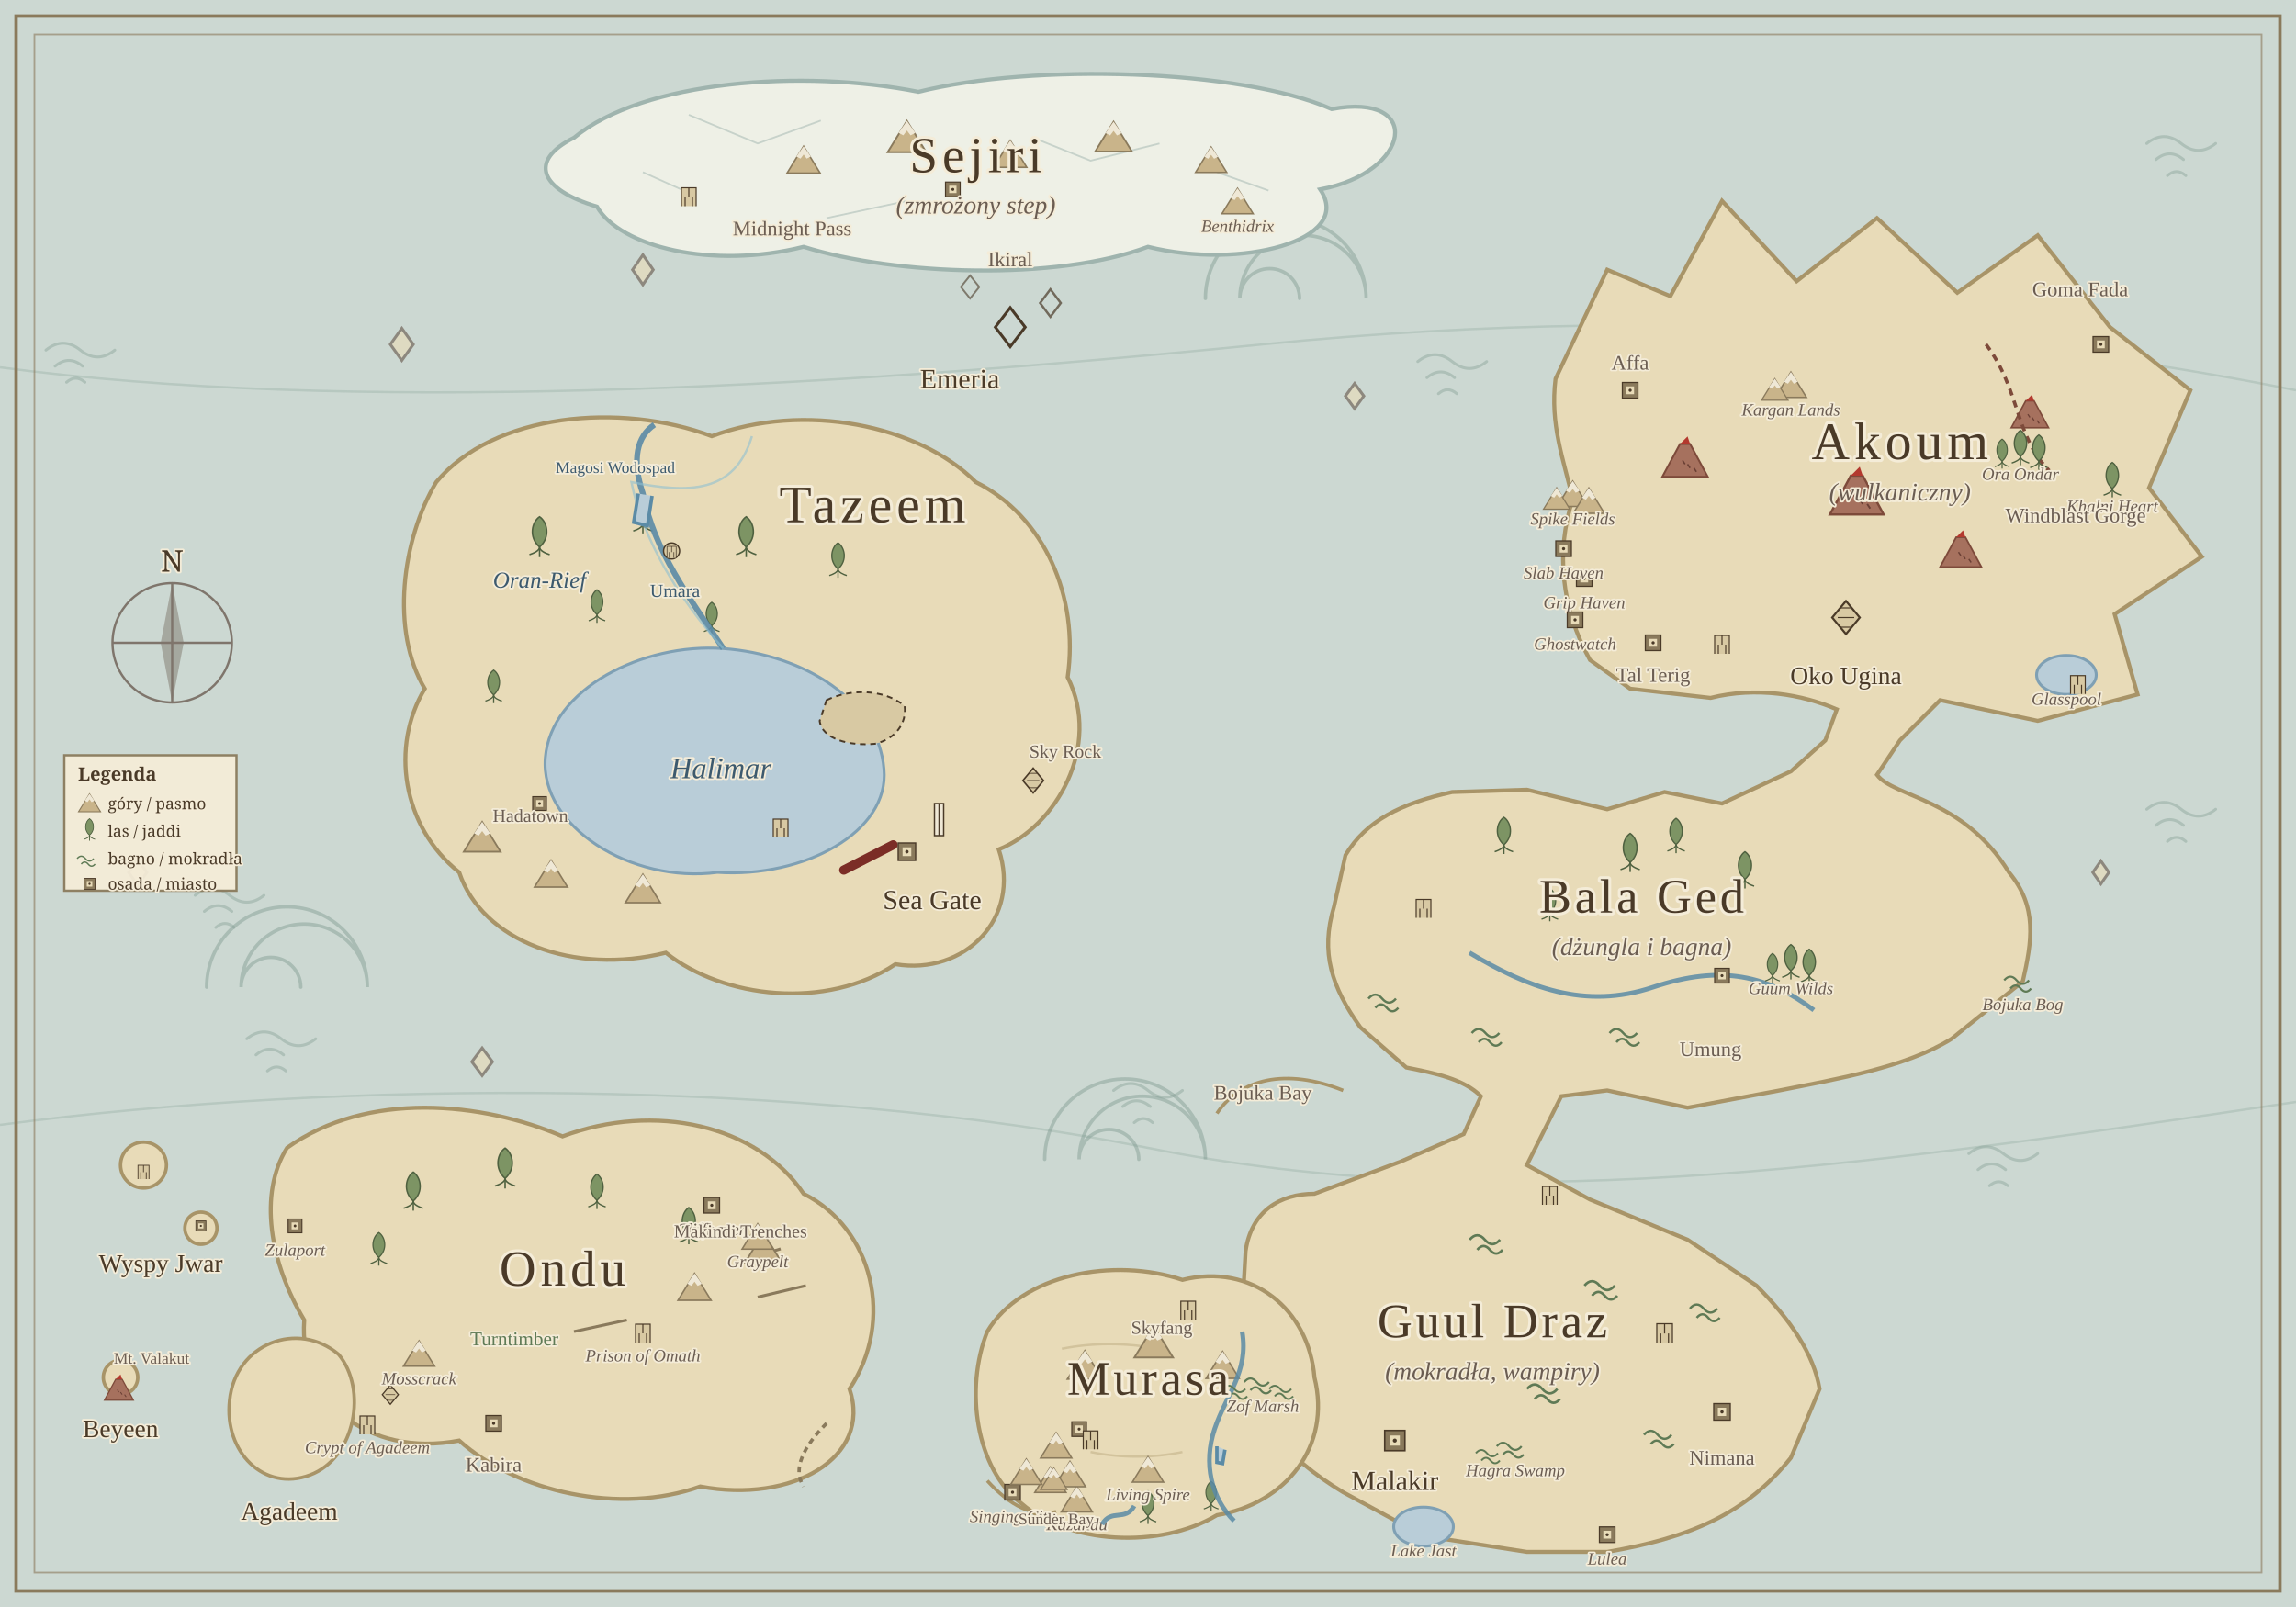
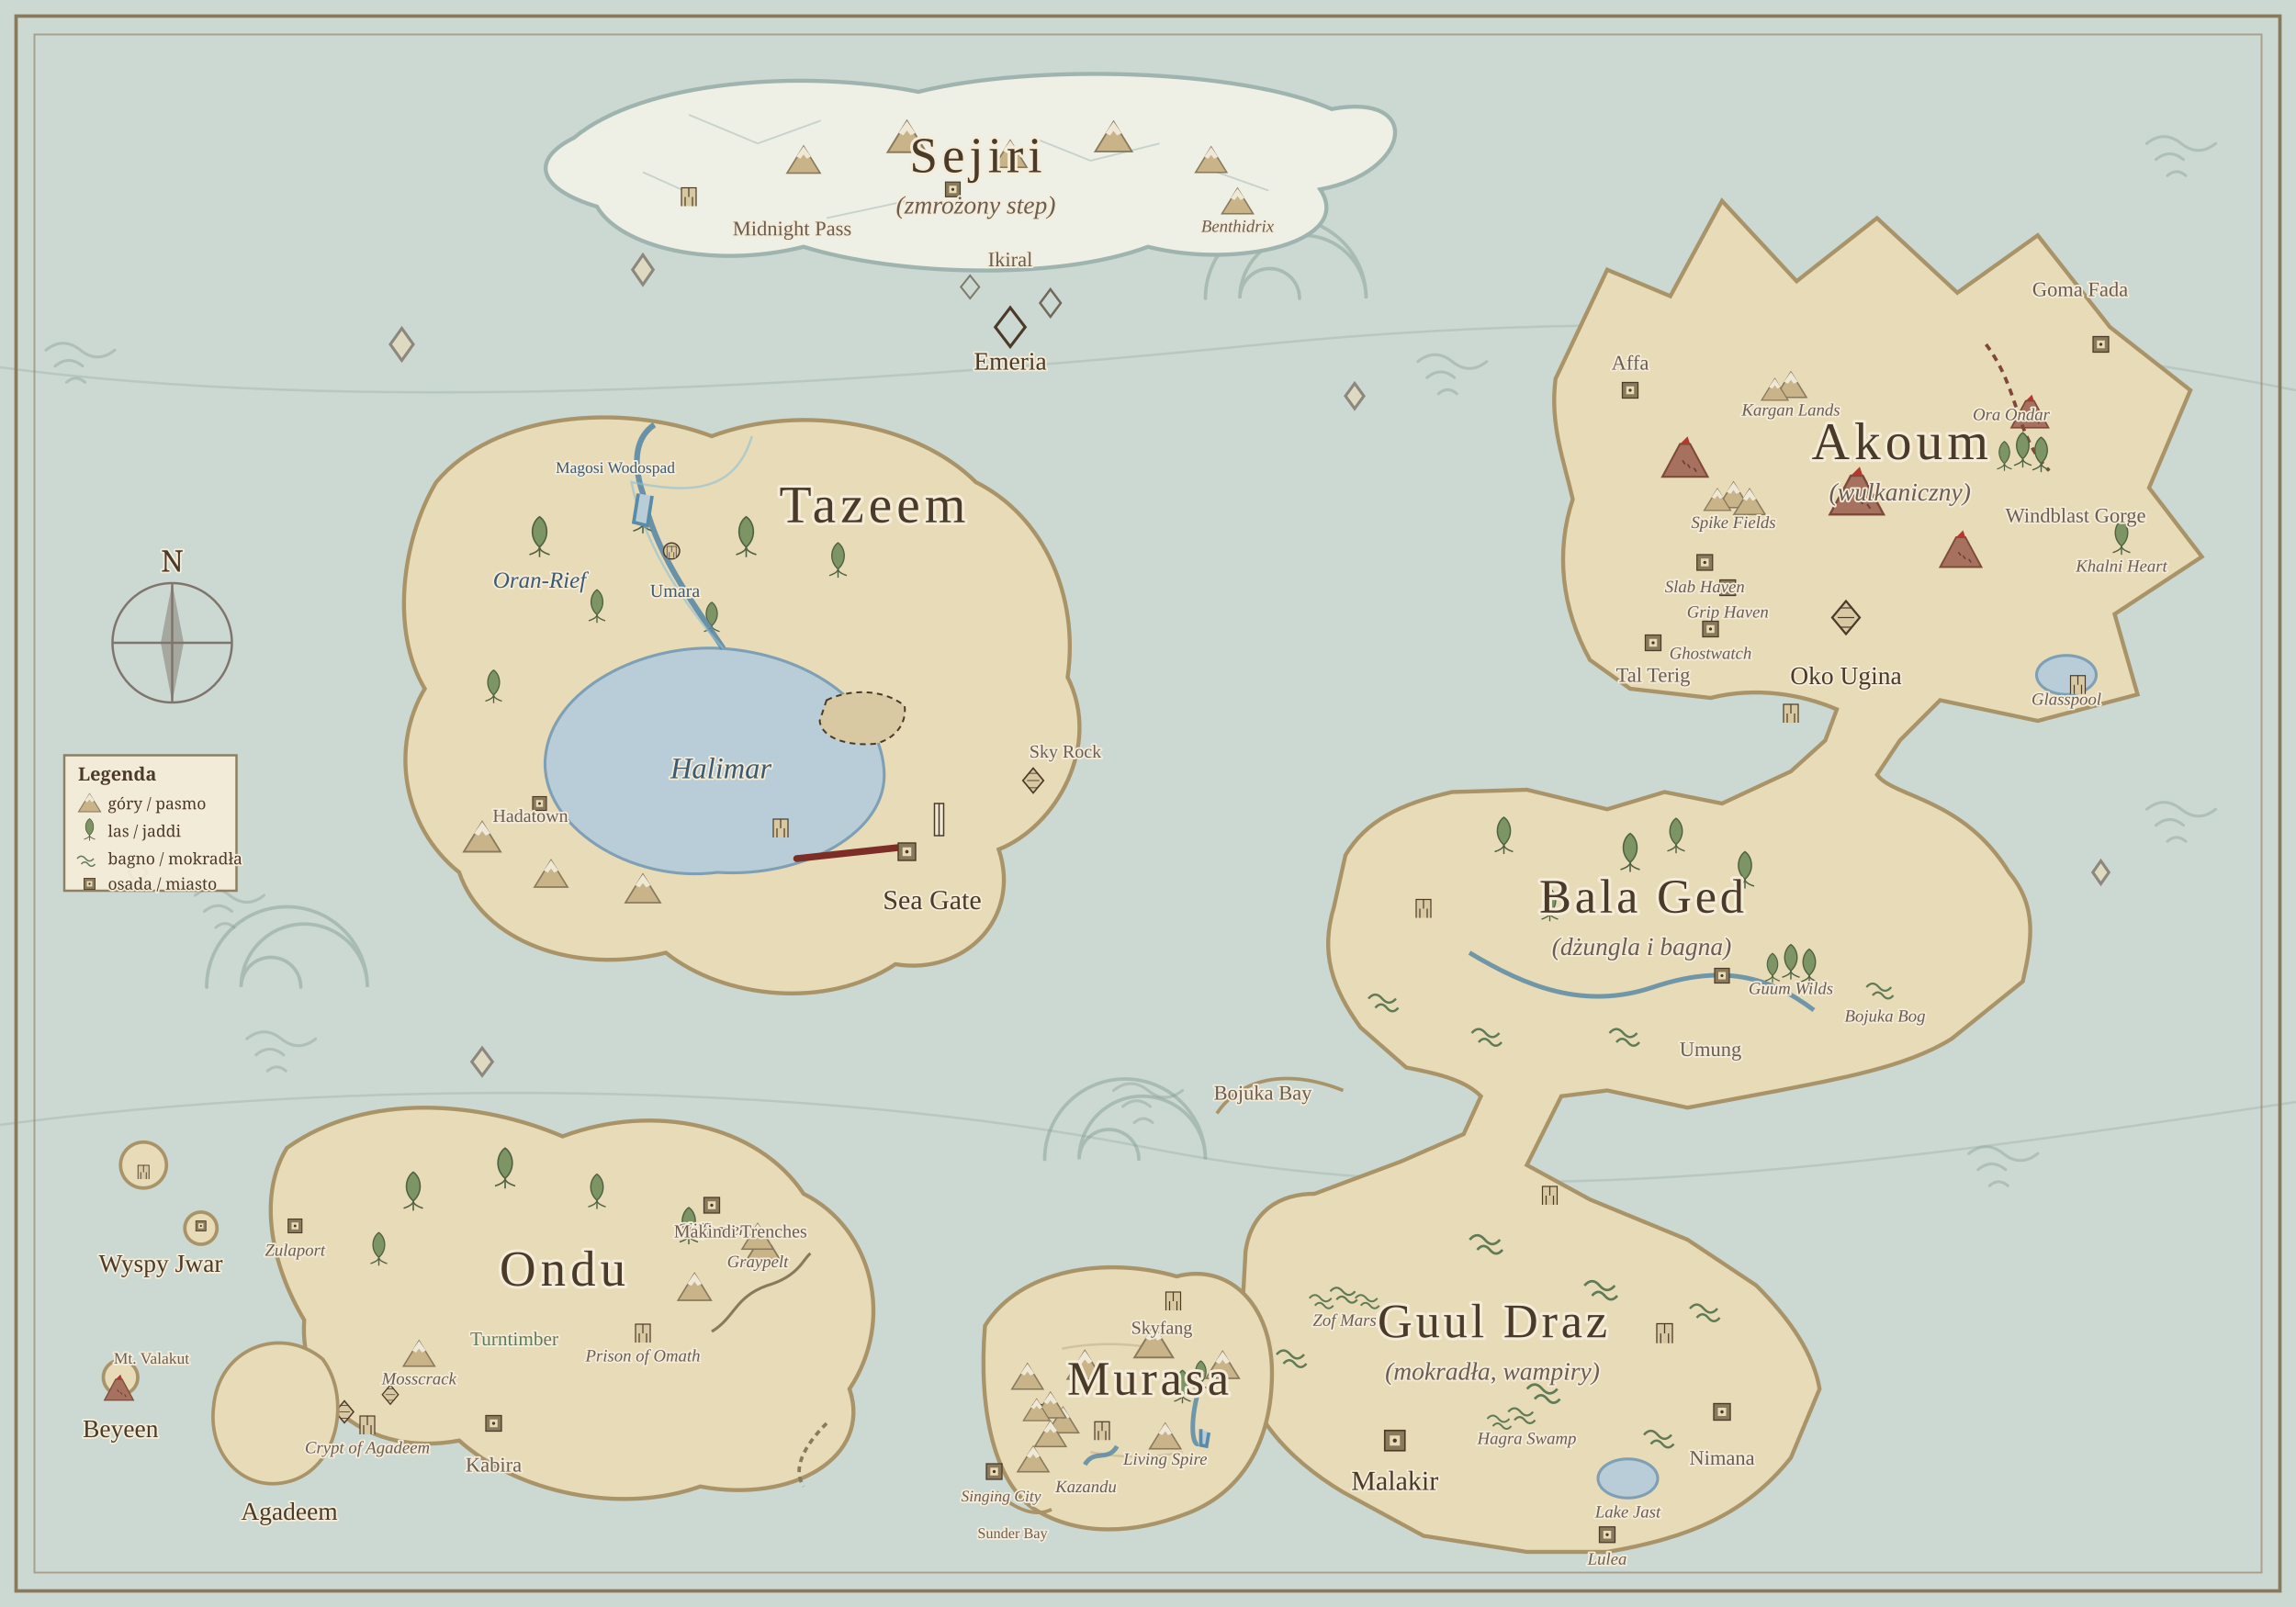
<svg xmlns="http://www.w3.org/2000/svg" viewBox="0 0 2000 1400" width="2000" height="1400">
  <defs>
    <style>
      /* Halo pod tekstem etykiet — napisy czytelne nad losowymi elementami
         przyrody (góry/lasy/rzeki). paint-order:stroke rysuje obrys pod
         wypełnieniem, więc etykieta „unosi się" nad mapą. */
      text { paint-order: stroke; stroke: #f4ecd8; stroke-width: 3px; stroke-linejoin: round; }
      text.tytul-kontynentu { stroke-width: 5px; }
    </style>
    <g id="gora">
      <path d="M -16,12 L 0,-14 L 16,12 Z" fill="#c9b48a" stroke="#8a7a5c" stroke-width="1.5" />
      <path d="M -7,-4 L 0,-14 L 7,-4 L 3,-2 L 0,-6 L -3,-2 Z" fill="#efe8d6" />
    </g>
    <g id="wulkan">
      <path d="M -20,14 L -6,-12 L 2,-12 L 16,14 Z" fill="#a6715e" stroke="#7d4a3a" stroke-width="1.5" />
      <path d="M -6,-12 L 2,-12 L 0,-18 Z" fill="#b3392e" />
      <path d="M -2,4 l -2,-3 M 2,7 l -2,-3 M 7,10 l -2,-3" stroke="#5c332a" stroke-width="1.2" opacity="0.8" />
    </g>
    <g id="drzewo">
      <path d="M 0,14 L 0,6 M 0,6 C -9,-2 -6,-14 0,-18 C 6,-14 9,-2 0,6 Z" fill="#7d9464" stroke="#4f6140" stroke-width="1.2" />
      <path d="M 0,6 C 0,9 -5,11 -8,12 M 0,6 C 0,9 5,11 8,12" stroke="#4f6140" stroke-width="1.2" fill="none" />
    </g>
    <g id="bagno">
      <path d="M -18,0 q 6,-7 12,0 q 6,7 12,0" stroke="#5f7a55" stroke-width="2" fill="none" />
      <path d="M -12,8 q 5,-6 10,0 q 5,6 10,0" stroke="#5f7a55" stroke-width="2" fill="none" />
    </g>
    <g id="miasto">
      <rect x="-8" y="-8" width="16" height="16" fill="#8a7a5c" stroke="#4a3a28" stroke-width="1.2" />
      <rect x="-4" y="-4" width="8" height="8" fill="#e8dbb8" />
      <circle cx="0" cy="0" r="1.6" fill="#4a3a28" />
    </g>
    <g id="ruina">
      <path d="M -8,12 L -8,-8 L 8,-8 L 8,12" fill="#d8c9a3" stroke="#4a3a28" stroke-width="1.2" />
      <path d="M -4,12 L -4,2 M 0,-8 L 0,2 M 4,12 L 4,2" stroke="#4a3a28" stroke-width="1.2" />
    </g>
    <g id="hedron">
      <path d="M 0,-12 L 10,0 L 0,12 L -10,0 Z" fill="#d8c9a3" stroke="#4a3a28" stroke-width="1.5" />
      <path d="M -4,-7 L 4,-7 M -6,0 L 6,0 M -4,7 L 4,7" stroke="#4a3a28" stroke-width="0.8" />
    </g>
  </defs>
  <rect x="0" y="0" width="2000" height="1400" fill="#ccd8d2" />
  <g stroke="#8fa89e" stroke-width="2" fill="none" opacity="0.35">
    <path d="M 0,980 C 300,940 700,940 1000,1000 C 1300,1060 1600,1020 2000,960" />
    <path d="M 0,320 C 300,360 700,340 1100,300 C 1500,260 1800,300 2000,340" />
  </g>
  <g stroke="#8fa89e" stroke-width="2.5" fill="none" opacity="0.5" stroke-linecap="round">
    <path transform="translate(200,780)" d="M -30,0 q 15,-12 30,0 q 15,12 30,0 M -22,14 q 12,-10 24,0 M -12,28 q 8,-7 16,0" />
    <path transform="translate(245,905)" d="M -30,0 q 15,-12 30,0 q 15,12 30,0 M -22,14 q 12,-10 24,0 M -12,28 q 8,-7 16,0" />
    <path transform="translate(1050,185)" d="M -30,0 q 15,-12 30,0 q 15,12 30,0 M -22,14 q 12,-10 24,0 M -12,28 q 8,-7 16,0" />
    <path transform="translate(1265,315)" d="M -30,0 q 15,-12 30,0 q 15,12 30,0 M -22,14 q 12,-10 24,0 M -12,28 q 8,-7 16,0" />
    <path transform="translate(1000,950)" d="M -30,0 q 15,-12 30,0 q 15,12 30,0 M -22,14 q 12,-10 24,0 M -12,28 q 8,-7 16,0" />
    <path transform="translate(1745,1005)" d="M -30,0 q 15,-12 30,0 q 15,12 30,0 M -22,14 q 12,-10 24,0 M -12,28 q 8,-7 16,0" />
    <path transform="translate(1900,705)" d="M -30,0 q 15,-12 30,0 q 15,12 30,0 M -22,14 q 12,-10 24,0 M -12,28 q 8,-7 16,0" />
    <path transform="translate(70,305)" d="M -30,0 q 15,-12 30,0 q 15,12 30,0 M -22,14 q 12,-10 24,0 M -12,28 q 8,-7 16,0" />
    <path transform="translate(1900,125)" d="M -30,0 q 15,-12 30,0 q 15,12 30,0 M -22,14 q 12,-10 24,0 M -12,28 q 8,-7 16,0" />
  </g>
  <g stroke="#7f9a90" stroke-width="3" fill="none" opacity="0.45" stroke-linecap="round">
    <path transform="translate(250,860)" d="M -70,0 A 70 70 0 1 1 70,0 A 55 55 0 1 0 -40,0 A 26 26 0 1 1 12,0" />
    <path transform="translate(1120,260)" d="M -70,0 A 70 70 0 1 1 70,0 A 55 55 0 1 0 -40,0 A 26 26 0 1 1 12,0" />
    <path transform="translate(980,1010)" d="M -70,0 A 70 70 0 1 1 70,0 A 55 55 0 1 0 -40,0 A 26 26 0 1 1 12,0" />
    <path transform="translate(430,1050)" d="M -60,0 A 60 60 0 1 1 60,0 A 46 46 0 1 0 -34,0 A 22 22 0 1 1 10,0" />
  </g>
  <g stroke="#6b5d52" stroke-width="2.5" fill="#e8dbb8" opacity="0.65">
    <path transform="translate(350,300)" d="M 0,-14 L 10,0 L 0,14 L -10,0 Z" />
    <path transform="translate(1180,345)" d="M 0,-11 L 8,0 L 0,11 L -8,0 Z" />
    <path transform="translate(420,925)" d="M 0,-12 L 9,0 L 0,12 L -9,0 Z" />
    <path transform="translate(560,235)" d="M 0,-13 L 9,0 L 0,13 L -9,0 Z" />
    <path transform="translate(1830,760)" d="M 0,-10 L 7,0 L 0,10 L -7,0 Z" />
    <path transform="translate(120,760)" d="M 0,-11 L 8,0 L 0,11 L -8,0 Z" />
  </g>
  <path d="M 500,120 C 560,70 700,60 800,80 C 900,55 1080,60 1160,95 C 1240,80 1230,150 1150,165 C 1180,210 1080,235 1000,215 C 920,245 780,240 700,215 C 620,235 540,215 520,180 C 470,165 460,140 500,120 Z" fill="#eef0e6" stroke="#9fb4ae" stroke-width="3.5" />
  <g stroke="#9fb4ae" stroke-width="1.5" opacity="0.5" fill="none">
    <path d="M 600,100 l 60 25 l 55 -20" />
    <path d="M 900,120 l 50 20 l 60 -15" />
    <path d="M 720,190 l 70 -15" />
    <path d="M 560,150 l 40 18" />
    <path d="M 1060,150 l 45 16" />
  </g>
  <use href="#gora" transform="translate(700,140) scale(0.9)" />
  <use href="#gora" transform="translate(790,120) scale(1.05)" />
  <use href="#gora" transform="translate(880,135) scale(0.9)" />
  <use href="#gora" transform="translate(970,120) scale(1.0)" />
  <use href="#gora" transform="translate(1055,140) scale(0.85)" />
  <use href="#ruina" transform="translate(600,170) scale(0.8)" />
  <use href="#miasto" transform="translate(830,165) scale(0.8)" />
  <path d="M 1355,330     L 1400,235 L 1455,258 L 1500,175 L 1565,245 L 1635,190 L 1705,255 L 1775,205 L 1838,285 L 1908,340     L 1872,425 L 1918,485 L 1842,535 L 1862,605 L 1775,628     L 1690,610 L 1655,645 L 1635,675     C 1650,695 1710,695 1750,760     C 1775,790 1770,820 1762,855     L 1700,905     C 1660,930 1600,940 1550,950     L 1470,965 L 1400,950 L 1360,955     L 1345,985 L 1330,1015     L 1385,1045 L 1470,1080 L 1530,1120     C 1560,1150 1580,1180 1585,1210     L 1560,1270     C 1520,1320 1470,1340 1400,1352     L 1330,1352 L 1240,1338 L 1170,1300     C 1120,1270 1085,1230 1080,1180     L 1085,1090     C 1090,1055 1115,1040 1145,1040     L 1220,1012 L 1275,988 L 1290,955     C 1275,940 1250,935 1225,930     L 1185,895     C 1160,860 1150,830 1162,790     L 1172,745     C 1190,715 1220,700 1265,690     L 1330,688 L 1400,705 L 1450,690 L 1500,700 L 1560,672     L 1590,645 L 1600,618     C 1570,605 1530,598 1490,608     L 1420,600 L 1385,575     C 1360,530 1355,480 1370,435     C 1362,400 1350,370 1355,330 Z" fill="#e8dbb8" stroke="#a89468" stroke-width="3.5" />
  <use href="#wulkan" transform="translate(1470,400) scale(1.1)" />
  <use href="#wulkan" transform="translate(1620,430) scale(1.3)" />
  <use href="#wulkan" transform="translate(1710,480) scale(1.0)" />
  <use href="#wulkan" transform="translate(1770,360) scale(0.9)" />
  <use href="#hedron" transform="translate(1608,538) scale(1.2)" />
  <path d="M 1730,300 C 1760,340 1755,380 1785,410" stroke="#7d4a3a" stroke-width="3" fill="none" stroke-dasharray="6 5" />
  <use href="#miasto" transform="translate(1420,340) scale(0.85)" />
  <use href="#miasto" transform="translate(1830,300) scale(0.85)" />
  <use href="#miasto" transform="translate(1440,560) scale(0.85)" />
-   <use href="#ruina" transform="translate(1500,560) scale(0.8)" />
+   <use href="#ruina" transform="translate(1560,620) scale(0.8)" />
  <path d="M 1280,830 C 1330,860 1380,880 1440,860 C 1500,840 1540,850 1580,880" stroke="#5b8ba6" stroke-width="4" fill="none" opacity="0.85" />
  <path d="M 1170,950 C 1120,930 1080,940 1060,970" stroke="#a89468" stroke-width="3" fill="none" />
  <use href="#drzewo" transform="translate(1310,730) scale(1.0)" />
  <use href="#drzewo" transform="translate(1420,745) scale(1.05)" />
  <use href="#drzewo" transform="translate(1460,730) scale(0.95)" />
  <use href="#drzewo" transform="translate(1520,760) scale(1.0)" />
  <use href="#drzewo" transform="translate(1350,790) scale(0.9)" />
  <use href="#bagno" transform="translate(1210,870) scale(1.0)" />
  <use href="#bagno" transform="translate(1300,900) scale(1.0)" />
  <use href="#bagno" transform="translate(1420,900) scale(1.0)" />
  <use href="#ruina" transform="translate(1240,790) scale(0.8)" />
  <use href="#miasto" transform="translate(1500,850) scale(0.8)" />
  <use href="#bagno" transform="translate(1300,1080) scale(1.1)" />
  <use href="#bagno" transform="translate(1400,1120) scale(1.1)" />
  <use href="#bagno" transform="translate(1490,1140) scale(1.0)" />
  <use href="#bagno" transform="translate(1350,1210) scale(1.1)" />
  <use href="#bagno" transform="translate(1450,1250) scale(1.0)" />
  <use href="#bagno" transform="translate(1130,1180) scale(1.0)" />
  <use href="#miasto" transform="translate(1215,1255) scale(1.1)" />
  <use href="#miasto" transform="translate(1500,1230) scale(0.9)" />
  <use href="#ruina" transform="translate(1450,1160) scale(0.85)" />
  <use href="#ruina" transform="translate(1350,1040) scale(0.8)" />
  <path d="M 380,420 C 430,360 540,350 620,380 C 700,350 800,370 850,420 C 910,450 940,520 930,590 C 960,650 920,720 870,740 C 890,800 840,850 780,840 C 720,880 630,870 580,830 C 500,850 420,820 400,760 C 350,720 340,650 370,600 C 340,550 350,470 380,420 Z" fill="#e8dbb8" stroke="#a89468" stroke-width="3.5" />
  <path d="M 475,660 C 480,600 560,560 630,565 C 700,570 765,610 770,670 C 775,725 700,765 625,760 C 550,770 470,720 475,660 Z" fill="#b9cdd8" stroke="#7fa0b4" stroke-width="2.5" />
  <use href="#drzewo" transform="translate(470,470) scale(1.1)" />
  <use href="#drzewo" transform="translate(560,450) scale(1.05)" />
  <use href="#drzewo" transform="translate(650,470) scale(1.1)" />
  <use href="#drzewo" transform="translate(730,490) scale(0.95)" />
  <use href="#drzewo" transform="translate(520,530) scale(0.9)" />
  <use href="#drzewo" transform="translate(620,540) scale(0.85)" />
  <use href="#drzewo" transform="translate(430,600) scale(0.9)" />
  <path d="M 630,565 C 600,520 570,480 560,430 C 550,400 555,380 570,370" stroke="#5b8ba6" stroke-width="5" fill="none" opacity="0.9" />
  <path d="M 630,565 C 590,520 560,470 550,420 C 600,430 640,430 655,380" stroke="#8fbfd0" stroke-width="2" fill="none" opacity="0.6" />
  <path d="M 556,430 L 552,455 l 12,3 l 4,-26" stroke="#5b8ba6" stroke-width="3" fill="#b9cdd8" />
  <circle cx="585" cy="480" r="7" fill="#d8c9a3" stroke="#4a3a28" stroke-width="1.2" />
  <use href="#ruina" transform="translate(585,480) scale(0.5)" />
-   <path d="M 735,758 L 778,736" stroke="#7b2d26" stroke-width="8" stroke-linecap="round" />
+   <path d="M 694,748 L 786,738" stroke="#7b2d26" stroke-width="6" stroke-linecap="round" />
  <use href="#miasto" transform="translate(790,742) scale(0.95)" />
  <path d="M 818,700 L 818,728 L 814,728 L 814,700 L 822,700 L 822,728 L 818,728 Z" fill="#efe8d6" stroke="#4a3a28" stroke-width="1.2" />
  <use href="#hedron" transform="translate(900,680) scale(0.9)" />
  <path d="M 720,610 C 740,600 770,600 788,615 C 790,630 780,644 762,648 C 740,650 716,644 714,628 Z" fill="#d8c9a3" stroke="#4a3a28" stroke-width="1.6" stroke-dasharray="5 4" />
  <use href="#gora" transform="translate(420,730) scale(1.0)" />
  <use href="#gora" transform="translate(480,762) scale(0.9)" />
  <use href="#gora" transform="translate(560,775) scale(0.95)" />
  <use href="#miasto" transform="translate(470,700) scale(0.75)" />
  <use href="#ruina" transform="translate(680,720) scale(0.8)" />
  <path d="M 880,268 L 893,285 L 880,302 L 867,285 Z" fill="none" stroke="#4a3a28" stroke-width="2.5" />
  <path d="M 915,252 L 924,264 L 915,276 L 906,264 Z" fill="none" stroke="#4a3a28" stroke-width="2" opacity="0.7" />
  <path d="M 845,240 L 853,250 L 845,260 L 837,250 Z" fill="none" stroke="#4a3a28" stroke-width="1.6" opacity="0.6" />
  <path d="M 250,1000 C 320,950 420,960 490,990 C 570,960 660,980 700,1040 C 760,1070 780,1150 740,1210 C 760,1270 690,1310 610,1295 C 540,1320 450,1300 400,1255 C 320,1270 260,1220 265,1150 C 235,1100 225,1040 250,1000 Z" fill="#e8dbb8" stroke="#a89468" stroke-width="3.5" />
  <use href="#drzewo" transform="translate(360,1040) scale(1.05)" />
  <use href="#drzewo" transform="translate(440,1020) scale(1.1)" />
  <use href="#drzewo" transform="translate(520,1040) scale(0.95)" />
  <use href="#drzewo" transform="translate(600,1070) scale(1.0)" />
  <use href="#drzewo" transform="translate(330,1090) scale(0.9)" />
-   <path d="M 640,1100 l 40 -12 M 660,1130 l 42 -10 M 500,1160 l 46 -10" stroke="#8a7a5c" stroke-width="2.5" fill="none" />
+   <path d="M 620,1160 C 640,1148 640,1130 668,1120 C 696,1112 700,1096 706,1092" stroke="#8a7a5c" stroke-width="2.5" fill="none" />
  <use href="#gora" transform="translate(665,1088) scale(1.0)" />
  <use href="#gora" transform="translate(605,1122) scale(0.9)" />
  <use href="#hedron" transform="translate(300,1230) scale(0.8)" />
  <use href="#hedron" transform="translate(340,1215) scale(0.7)" />
  <use href="#miasto" transform="translate(430,1240) scale(0.85)" />
  <g fill="#e8dbb8" stroke="#a89468" stroke-width="3">
    <circle cx="125" cy="1015" r="20" />
    <circle cx="175" cy="1070" r="14" />
-     <path d="M 200,1220 C 205,1170 260,1150 295,1180 C 320,1210 310,1270 270,1285 C 230,1300 195,1265 200,1220 Z" />
+     <path d="M 186,1226 C 190,1174 245,1154 281,1184 C 305,1216 296,1274 257,1289 C 216,1304 181,1270 186,1226 Z" />
    <circle cx="105" cy="1200" r="15" />
  </g>
  <use href="#wulkan" transform="translate(105,1210) scale(0.7)" />
  <use href="#ruina" transform="translate(125,1020) scale(0.6)" />
  <use href="#miasto" transform="translate(175,1068) scale(0.55)" />
  <path d="M 720,1240 C 700,1260 690,1280 700,1295" stroke="#8a7a5c" stroke-width="3" fill="none" stroke-dasharray="5 4" />
-   <path d="M 860,1160 C 890,1110 970,1095 1030,1115 C 1090,1100 1140,1140 1145,1200 C 1160,1260 1120,1310 1060,1320 C 1010,1350 930,1345 890,1310 C 850,1280 840,1210 860,1160 Z" fill="#e8dbb8" stroke="#a89468" stroke-width="3.5" />
+   <path d="M 858,1155     C 888,1106 963,1094 1025,1112     C 1070,1100 1108,1136 1108,1196     C 1108,1256 1082,1302 1030,1320     C 990,1335 940,1340 900,1314     C 866,1290 852,1228 858,1155 Z" fill="#e8dbb8" stroke="#a89468" stroke-width="3.5" />
  <path d="M 925,1175 q 40 -8 85 0 M 950,1265 q 40 8 80 0" stroke="#a89468" stroke-width="2" fill="none" opacity="0.35" />
  <use href="#gora" transform="translate(945,1190) scale(0.95)" />
  <use href="#gora" transform="translate(1005,1170) scale(1.05)" />
  <use href="#gora" transform="translate(1065,1190) scale(0.9)" />
-   <use href="#gora" transform="translate(915,1290) scale(0.85)" />
-   <use href="#drzewo" transform="translate(1000,1315) scale(0.9)" />
-   <use href="#drzewo" transform="translate(1055,1305) scale(0.8)" />
-   <path d="M 1075,1325 C 1055,1305 1048,1275 1058,1245 C 1068,1215 1088,1195 1082,1160" stroke="#5b8ba6" stroke-width="4" fill="none" opacity="0.85" />
-   <path d="M 860,1290 C 880,1312 900,1322 920,1317" stroke="#a89468" stroke-width="3" fill="none" />
-   <use href="#ruina" transform="translate(1035,1140) scale(0.8)" />
-   <use href="#miasto" transform="translate(940,1245) scale(0.8)" />
+   <use href="#gora" transform="translate(895,1200) scale(0.85)" />
+   <use href="#drzewo" transform="translate(1030,1210) scale(0.9)" />
+   <use href="#drzewo" transform="translate(1046,1200) scale(0.8)" />
+   <path d="M 1046,1205 C 1036,1235 1038,1260 1044,1258" stroke="#5b8ba6" stroke-width="4" fill="none" opacity="0.85" />
+   <path d="M 868,1300 C 884,1315 902,1322 916,1315" stroke="#a89468" stroke-width="3" fill="none" />
+   <use href="#ruina" transform="translate(1022,1132) scale(0.8)" />
+   <use href="#miasto" transform="translate(906,1230) scale(0.8)" />
  <g font-family="Georgia, 'Times New Roman', serif" fill="#4a3a28" text-anchor="middle">
-     <use href="#gora" transform="translate(1370,431) scale(0.85)" />
-     <use href="#gora" transform="translate(1356,435) scale(0.72)" />
-     <use href="#gora" transform="translate(1384,437) scale(0.85)" />
-     <text x="1370" y="457" font-size="15" font-style="italic" fill="#6b5d52">Spike Fields</text>
-     <use href="#miasto" transform="translate(1380,504) scale(0.85)" />
-     <text x="1380" y="530" font-size="15" font-style="italic" fill="#6b5d52">Grip Haven</text>
-     <use href="#miasto" transform="translate(1362,478) scale(0.85)" />
-     <text x="1362" y="504" font-size="15" font-style="italic" fill="#6b5d52">Slab Haven</text>
-     <use href="#miasto" transform="translate(1372,540) scale(0.85)" />
-     <text x="1372" y="566" font-size="15" font-style="italic" fill="#6b5d52">Ghostwatch</text>
+     <use href="#gora" transform="translate(1510,432) scale(0.85)" />
+     <use href="#gora" transform="translate(1496,436) scale(0.72)" />
+     <use href="#gora" transform="translate(1524,438) scale(0.85)" />
+     <text x="1510" y="460" font-size="15" font-style="italic" fill="#6b5d52">Spike Fields</text>
+     <use href="#miasto" transform="translate(1505,512) scale(0.85)" />
+     <text x="1505" y="538" font-size="15" font-style="italic" fill="#6b5d52">Grip Haven</text>
+     <use href="#miasto" transform="translate(1485,490) scale(0.85)" />
+     <text x="1485" y="516" font-size="15" font-style="italic" fill="#6b5d52">Slab Haven</text>
+     <use href="#miasto" transform="translate(1490,548) scale(0.85)" />
+     <text x="1490" y="574" font-size="15" font-style="italic" fill="#6b5d52">Ghostwatch</text>
    <use href="#gora" transform="translate(1560,336) scale(0.85)" />
    <use href="#gora" transform="translate(1546,340) scale(0.72)" />
    <text x="1560" y="362" font-size="15" font-style="italic" fill="#6b5d52">Kargan Lands</text>
-     <use href="#drzewo" transform="translate(1760,392) scale(0.95)" />
-     <use href="#drzewo" transform="translate(1744,397) scale(0.80)" />
-     <use href="#drzewo" transform="translate(1776,396) scale(0.95)" />
-     <text x="1760" y="418" font-size="15" font-style="italic" fill="#6b5d52">Ora Ondar</text>
-     <use href="#drzewo" transform="translate(1840,420) scale(0.95)" />
-     <text x="1840" y="446" font-size="15" font-style="italic" fill="#6b5d52">Khalni Heart</text>
+     <use href="#drzewo" transform="translate(1762,394) scale(0.95)" />
+     <use href="#drzewo" transform="translate(1746,399) scale(0.80)" />
+     <use href="#drzewo" transform="translate(1778,398) scale(0.95)" />
+     <text x="1752" y="366" font-size="15" font-style="italic" fill="#6b5d52">Ora Ondar</text>
+     <use href="#drzewo" transform="translate(1848,470) scale(0.95)" />
+     <text x="1848" y="498" font-size="15" font-style="italic" fill="#6b5d52">Khalni Heart</text>
    <ellipse cx="1800" cy="588" rx="26" ry="17" fill="#b9cdd8" stroke="#7fa0b4" stroke-width="2.5" />
    <text x="1800" y="614" font-size="15" font-style="italic" fill="#6b5d52">Glasspool</text>
    <use href="#ruina" transform="translate(1810,595) scale(0.8)" />
    <use href="#drzewo" transform="translate(1560,840) scale(0.95)" />
    <use href="#drzewo" transform="translate(1544,845) scale(0.80)" />
    <use href="#drzewo" transform="translate(1576,844) scale(0.95)" />
    <text x="1560" y="866" font-size="15" font-style="italic" fill="#6b5d52">Guum Wilds</text>
-     <use href="#bagno" transform="translate(1762,854) scale(0.90)" />
-     <text x="1762" y="880" font-size="15" font-style="italic" fill="#6b5d52">Bojuka Bog</text>
-     <use href="#bagno" transform="translate(1100,1204) scale(0.90)" />
-     <use href="#bagno" transform="translate(1080,1210) scale(0.80)" />
-     <use href="#bagno" transform="translate(1120,1210) scale(0.80)" />
-     <text x="1100" y="1230" font-size="15" font-style="italic" fill="#6b5d52">Zof Marsh</text>
-     <use href="#bagno" transform="translate(1320,1260) scale(0.90)" />
-     <use href="#bagno" transform="translate(1300,1266) scale(0.80)" />
-     <text x="1320" y="1286" font-size="15" font-style="italic" fill="#6b5d52">Hagra Swamp</text>
-     <ellipse cx="1240" cy="1330" rx="26" ry="17" fill="#b9cdd8" stroke="#7fa0b4" stroke-width="2.5" />
-     <text x="1240" y="1356" font-size="15" font-style="italic" fill="#6b5d52">Lake Jast</text>
+     <use href="#bagno" transform="translate(1642,860) scale(0.90)" />
+     <text x="1642" y="890" font-size="15" font-style="italic" fill="#6b5d52">Bojuka Bog</text>
+     <use href="#bagno" transform="translate(1175,1125) scale(0.90)" />
+     <use href="#bagno" transform="translate(1155,1131) scale(0.80)" />
+     <use href="#bagno" transform="translate(1195,1131) scale(0.80)" />
+     <text x="1175" y="1155" font-size="15" font-style="italic" fill="#6b5d52">Zof Marsh</text>
+     <use href="#bagno" transform="translate(1330,1230) scale(0.90)" />
+     <use href="#bagno" transform="translate(1310,1236) scale(0.80)" />
+     <text x="1330" y="1258" font-size="15" font-style="italic" fill="#6b5d52">Hagra Swamp</text>
+     <ellipse cx="1418" cy="1288" rx="26" ry="17" fill="#b9cdd8" stroke="#7fa0b4" stroke-width="2.5" />
+     <text x="1418" y="1322" font-size="15" font-style="italic" fill="#6b5d52">Lake Jast</text>
    <use href="#miasto" transform="translate(1400,1337) scale(0.85)" />
    <text x="1400" y="1363" font-size="15" font-style="italic" fill="#6b5d52">Lulea</text>
-     <use href="#gora" transform="translate(938,1307) scale(0.85)" />
-     <text x="938" y="1333" font-size="15" font-style="italic" fill="#6b5d52">Kazandu</text>
-     <use href="#gora" transform="translate(932,1285) scale(0.85)" />
-     <use href="#gora" transform="translate(918,1289) scale(0.72)" />
-     <path d="M 960,1328 C 968,1314 980,1326 988,1312" stroke="#5b8ba6" stroke-width="4" fill="none" opacity="0.85" />
-     <use href="#miasto" transform="translate(882,1300) scale(0.85)" />
-     <text x="882" y="1326" font-size="15" font-style="italic" fill="#6b5d52">Singing City</text>
-     <use href="#gora" transform="translate(894,1283) scale(0.85)" />
-     <use href="#gora" transform="translate(920,1260) scale(0.85)" />
-     <path d="M 1060,1260 L 1060,1274 l 5,1 l 2,-12" stroke="#5b8ba6" stroke-width="3" fill="#b9cdd8" />
-     <use href="#gora" transform="translate(1000,1281) scale(0.85)" />
-     <text x="1000" y="1307" font-size="15" font-style="italic" fill="#6b5d52">Living Spire</text>
-     <use href="#ruina" transform="translate(950,1253) scale(0.8)" />
+     <use href="#gora" transform="translate(926,1238) scale(0.85)" />
+     <text x="946" y="1300" font-size="15" font-style="italic" fill="#6b5d52">Kazandu</text>
+     <use href="#gora" transform="translate(915,1225) scale(0.85)" />
+     <use href="#gora" transform="translate(903,1229) scale(0.72)" />
+     <path d="M 945,1276 C 953,1262 965,1274 973,1260" stroke="#5b8ba6" stroke-width="4" fill="none" opacity="0.85" />
+     <use href="#miasto" transform="translate(866,1282) scale(0.85)" />
+     <text x="872" y="1308" font-size="14" font-style="italic" fill="#6b5d52">Singing City</text>
+     <use href="#gora" transform="translate(900,1272) scale(0.85)" />
+     <use href="#gora" transform="translate(915,1250) scale(0.85)" />
+     <path d="M 1046,1245 L 1046,1259 l 5,1 l 2,-12" stroke="#5b8ba6" stroke-width="3" fill="#b9cdd8" />
+     <use href="#gora" transform="translate(1015,1252) scale(0.85)" />
+     <text x="1015" y="1276" font-size="15" font-style="italic" fill="#6b5d52">Living Spire</text>
+     <use href="#ruina" transform="translate(960,1245) scale(0.8)" />
    <use href="#gora" transform="translate(1078,176) scale(0.85)" />
    <text x="1078" y="202" font-size="15" font-style="italic" fill="#6b5d52">Benthidrix</text>
    <use href="#ruina" transform="translate(560,1160) scale(0.8)" />
    <text x="560" y="1186" font-size="15" font-style="italic" fill="#6b5d52">Prison of Omath</text>
    <use href="#miasto" transform="translate(620,1050) scale(0.85)" />
    <text x="620" y="1076" font-size="15" font-style="italic" fill="#6b5d52">Cliffhaven</text>
    <use href="#gora" transform="translate(660,1078) scale(0.85)" />
    <text x="660" y="1104" font-size="15" font-style="italic" fill="#6b5d52">Graypelt</text>
    <use href="#gora" transform="translate(365,1180) scale(0.85)" />
    <text x="365" y="1206" font-size="15" font-style="italic" fill="#6b5d52">Mosscrack</text>
    <use href="#ruina" transform="translate(320,1240) scale(0.8)" />
    <text x="320" y="1266" font-size="15" font-style="italic" fill="#6b5d52">Crypt of Agadeem</text>
    <use href="#miasto" transform="translate(257,1068) scale(0.75)" />
    <text x="257" y="1094" font-size="15" font-style="italic" fill="#6b5d52">Zulaport</text>
  </g>
  <g font-family="Georgia, 'Times New Roman', serif" fill="#4a3a28" text-anchor="middle">
    <text class="tytul-kontynentu" x="850" y="150" font-size="44" letter-spacing="4">Sejiri</text>
    <text x="850" y="186" font-size="22" font-style="italic" fill="#6b5d52">(zmrożony step)</text>
    <text x="690" y="205" font-size="18" fill="#6b5d52">Midnight Pass</text>
    <text x="880" y="232" font-size="18" fill="#6b5d52">Ikiral</text>
    <text class="tytul-kontynentu" x="1655" y="400" font-size="46" letter-spacing="4">Akoum</text>
    <text x="1655" y="436" font-size="22" font-style="italic" fill="#6b5d52">(wulkaniczny)</text>
    <text x="1608" y="596" font-size="22" fill="#4a3a28">Oko Ugina</text>
    <text x="1808" y="455" font-size="18" fill="#6b5d52">Windblast Gorge</text>
    <text x="1420" y="322" font-size="18" fill="#6b5d52">Affa</text>
    <text x="1812" y="258" font-size="18" fill="#6b5d52">Goma Fada</text>
    <text x="1440" y="594" font-size="18" fill="#6b5d52">Tal Terig</text>
    <text class="tytul-kontynentu" x="1430" y="795" font-size="42" letter-spacing="3">Bala Ged</text>
    <text x="1430" y="832" font-size="22" font-style="italic" fill="#6b5d52">(dżungla i bagna)</text>
    <text x="1490" y="920" font-size="18" fill="#6b5d52">Umung</text>
    <text x="1100" y="958" font-size="18" fill="#6b5d52">Bojuka Bay</text>
    <text class="tytul-kontynentu" x="1300" y="1165" font-size="42" letter-spacing="3">Guul Draz</text>
    <text x="1300" y="1202" font-size="22" font-style="italic" fill="#6b5d52">(mokradła, wampiry)</text>
    <text x="1215" y="1298" font-size="24">Malakir</text>
    <text x="1500" y="1276" font-size="18" fill="#6b5d52">Nimana</text>
    <text class="tytul-kontynentu" x="760" y="455" font-size="46" letter-spacing="4">Tazeem</text>
    <text x="470" y="512" font-size="20" font-style="italic" fill="#3d5a6e">Oran-Rief</text>
    <text x="628" y="678" font-size="26" font-style="italic" fill="#3d5a6e">Halimar</text>
    <text x="588" y="520" font-size="16" fill="#3d5a6e">Umara</text>
    <text x="536" y="412" font-size="14" fill="#3d5a6e">Magosi Wodospad</text>
    <text x="812" y="792" font-size="24">Sea Gate</text>
    <text x="928" y="660" font-size="16" fill="#6b5d52">Sky Rock</text>
-     <text x="836" y="338" font-size="24">Emeria</text>
+     <text x="880" y="322" font-size="22">Emeria</text>
    <text x="462" y="716" font-size="16" fill="#6b5d52">Hadatown</text>
    <text class="tytul-kontynentu" x="490" y="1120" font-size="44" letter-spacing="4">Ondu</text>
    <text x="645" y="1078" font-size="16" fill="#6b5d52">Makindi Trenches</text>
    <text x="448" y="1172" font-size="17" fill="#5f7a55">Turntimber</text>
    <text x="430" y="1282" font-size="18" fill="#6b5d52">Kabira</text>
    <text x="140" y="1108" font-size="22">Wyspy Jwar</text>
    <text x="252" y="1324" font-size="22">Agadeem</text>
    <text x="105" y="1252" font-size="22">Beyeen</text>
    <text x="132" y="1188" font-size="14" fill="#6b5d52">Mt. Valakut</text>
    <text class="tytul-kontynentu" x="1000" y="1215" font-size="42" letter-spacing="3">Murasa</text>
    <text x="1012" y="1162" font-size="16" fill="#6b5d52">Skyfang</text>
-     <text x="920" y="1328" font-size="14" fill="#6b5d52">Sunder Bay</text>
+     <text x="882" y="1340" font-size="13" fill="#6b5d52">Sunder Bay</text>
  </g>
  <g transform="translate(56,658)" font-family="Georgia, serif" fill="#4a3a28">
    <rect x="0" y="0" width="150" height="118" fill="#f4ecd8" stroke="#8a7a5c" stroke-width="2" opacity="0.94" />
    <text x="12" y="22" font-size="16" font-weight="bold" text-anchor="start">Legenda</text>
    <use href="#gora" transform="translate(22,42) scale(0.6)" />
    <text x="38" y="47" font-size="14" text-anchor="start">góry / pasmo</text>
    <use href="#drzewo" transform="translate(22,66) scale(0.6)" />
    <text x="38" y="71" font-size="14" text-anchor="start">las / jaddi</text>
    <use href="#bagno" transform="translate(22,90) scale(0.6)" />
    <text x="38" y="95" font-size="14" text-anchor="start">bagno / mokradła</text>
    <use href="#miasto" transform="translate(22,112) scale(0.6)" />
    <text x="38" y="117" font-size="14" text-anchor="start">osada / miasto</text>
  </g>
  <g stroke="#6b5d52" fill="none" opacity="0.8">
    <circle cx="150" cy="560" r="52" stroke-width="2" />
    <path d="M 150,508 L 150,612 M 98,560 L 202,560" stroke-width="2" />
    <path d="M 150,508 L 160,560 L 150,612 L 140,560 Z" fill="#6b5d52" stroke="none" opacity="0.5" />
  </g>
  <text x="150" y="498" font-family="Georgia, serif" font-size="26" fill="#4a3a28" text-anchor="middle">N</text>
  <rect x="14" y="14" width="1972" height="1372" fill="none" stroke="#8a7a5c" stroke-width="3" />
  <rect x="30" y="30" width="1940" height="1340" fill="none" stroke="#8a7a5c" stroke-width="1.5" opacity="0.6" />
</svg>
